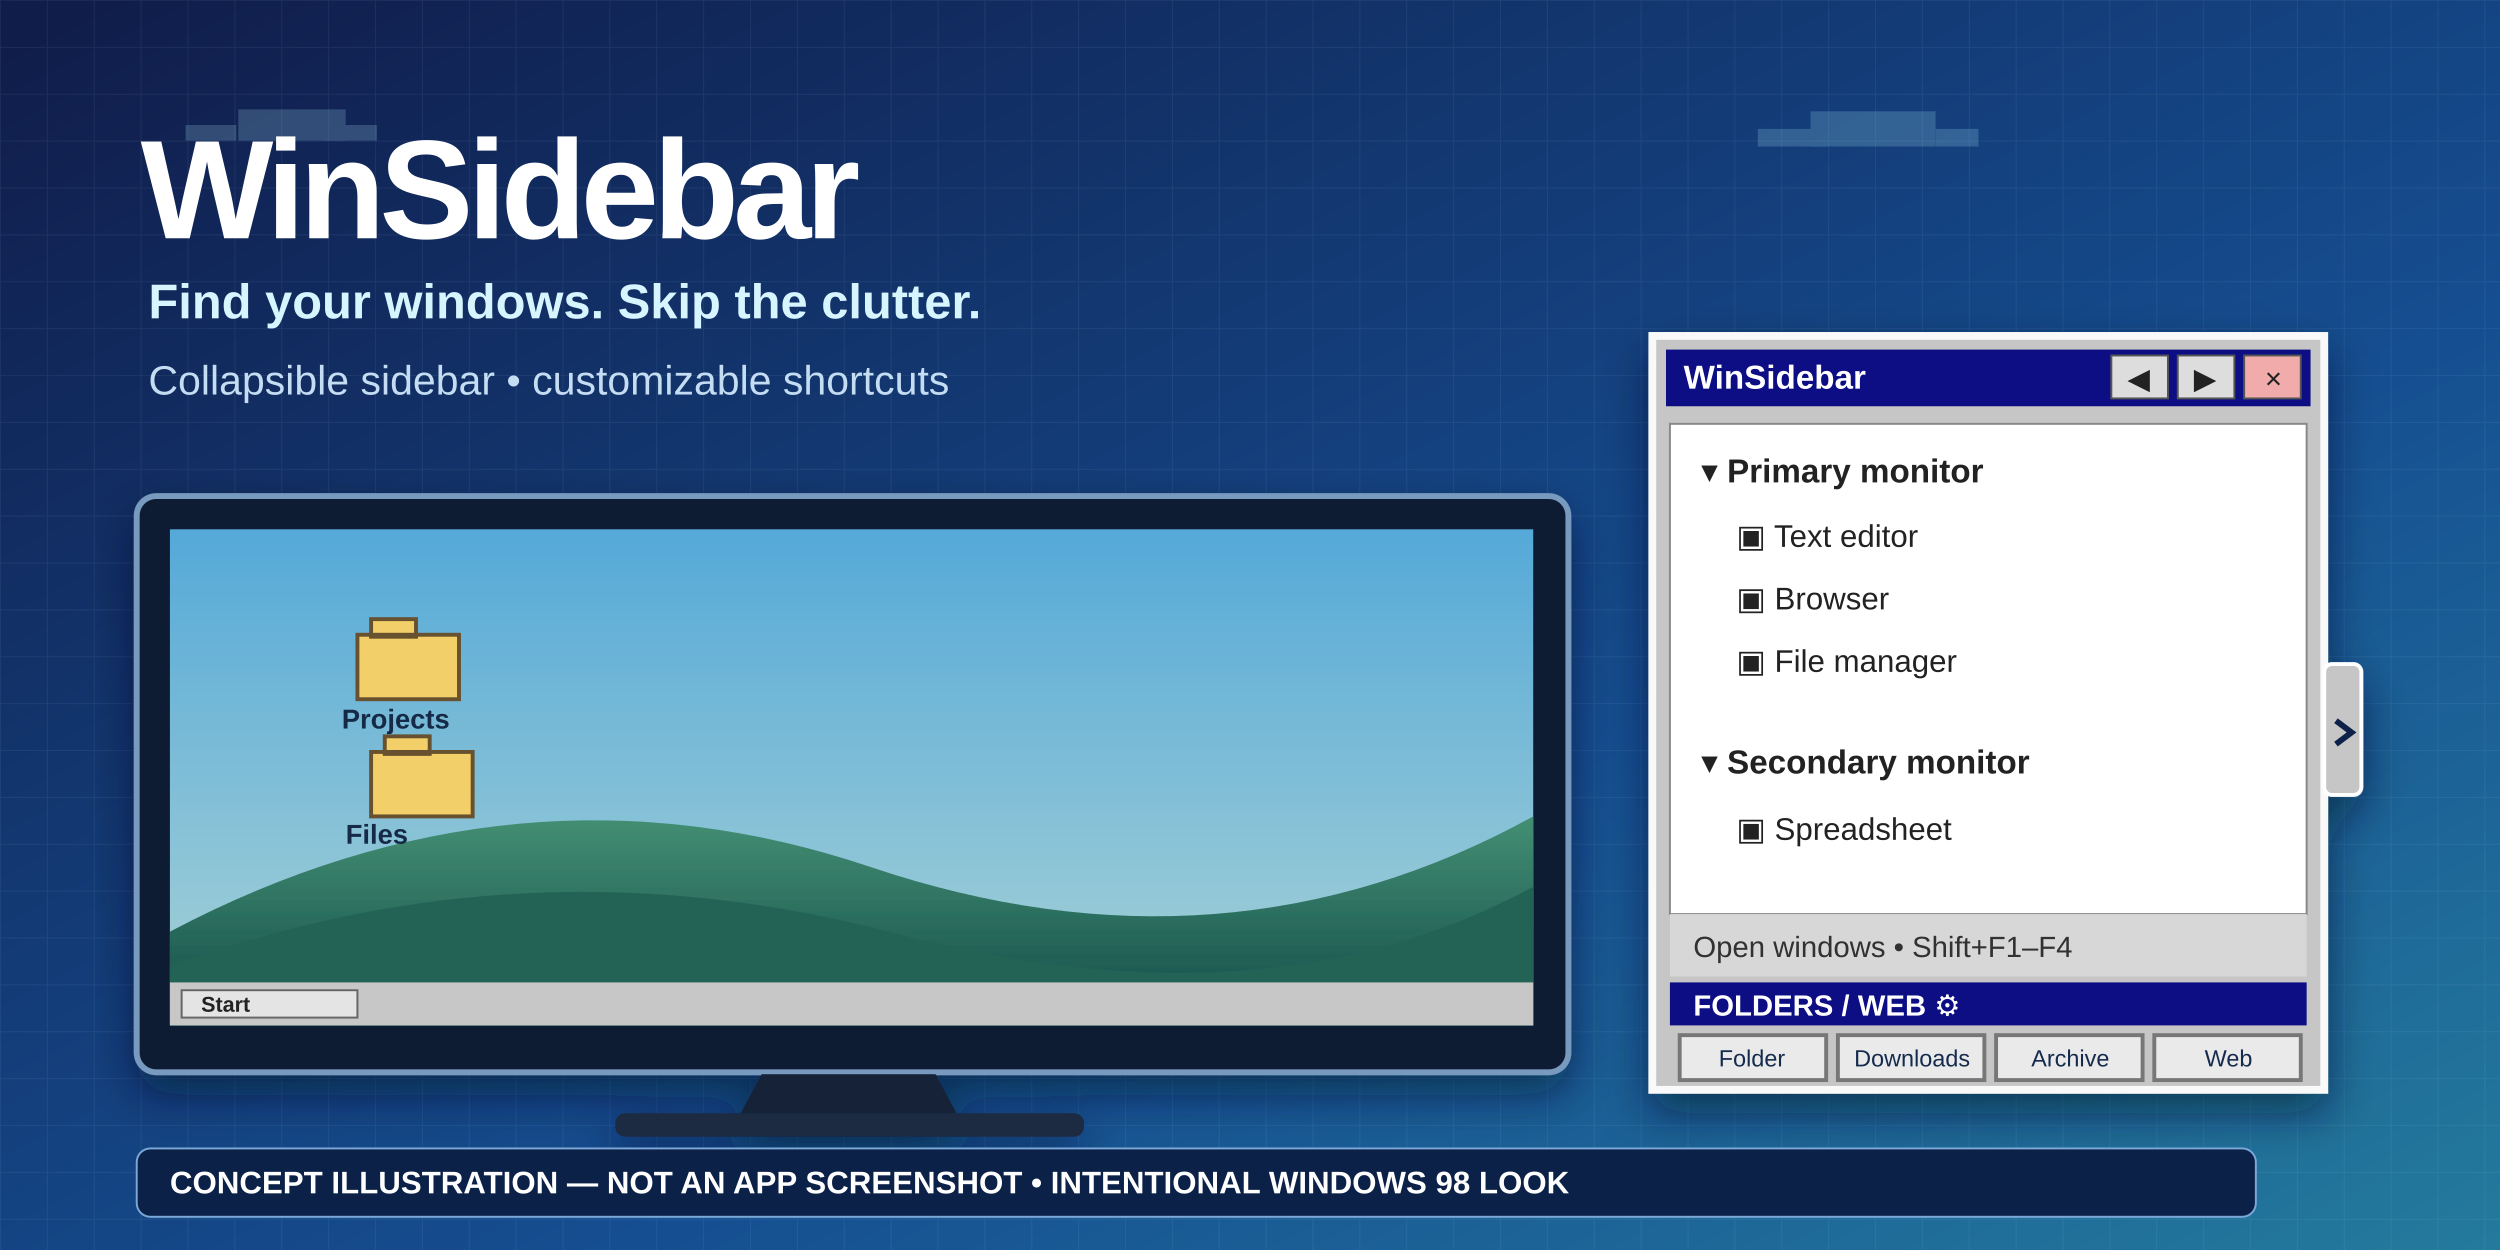
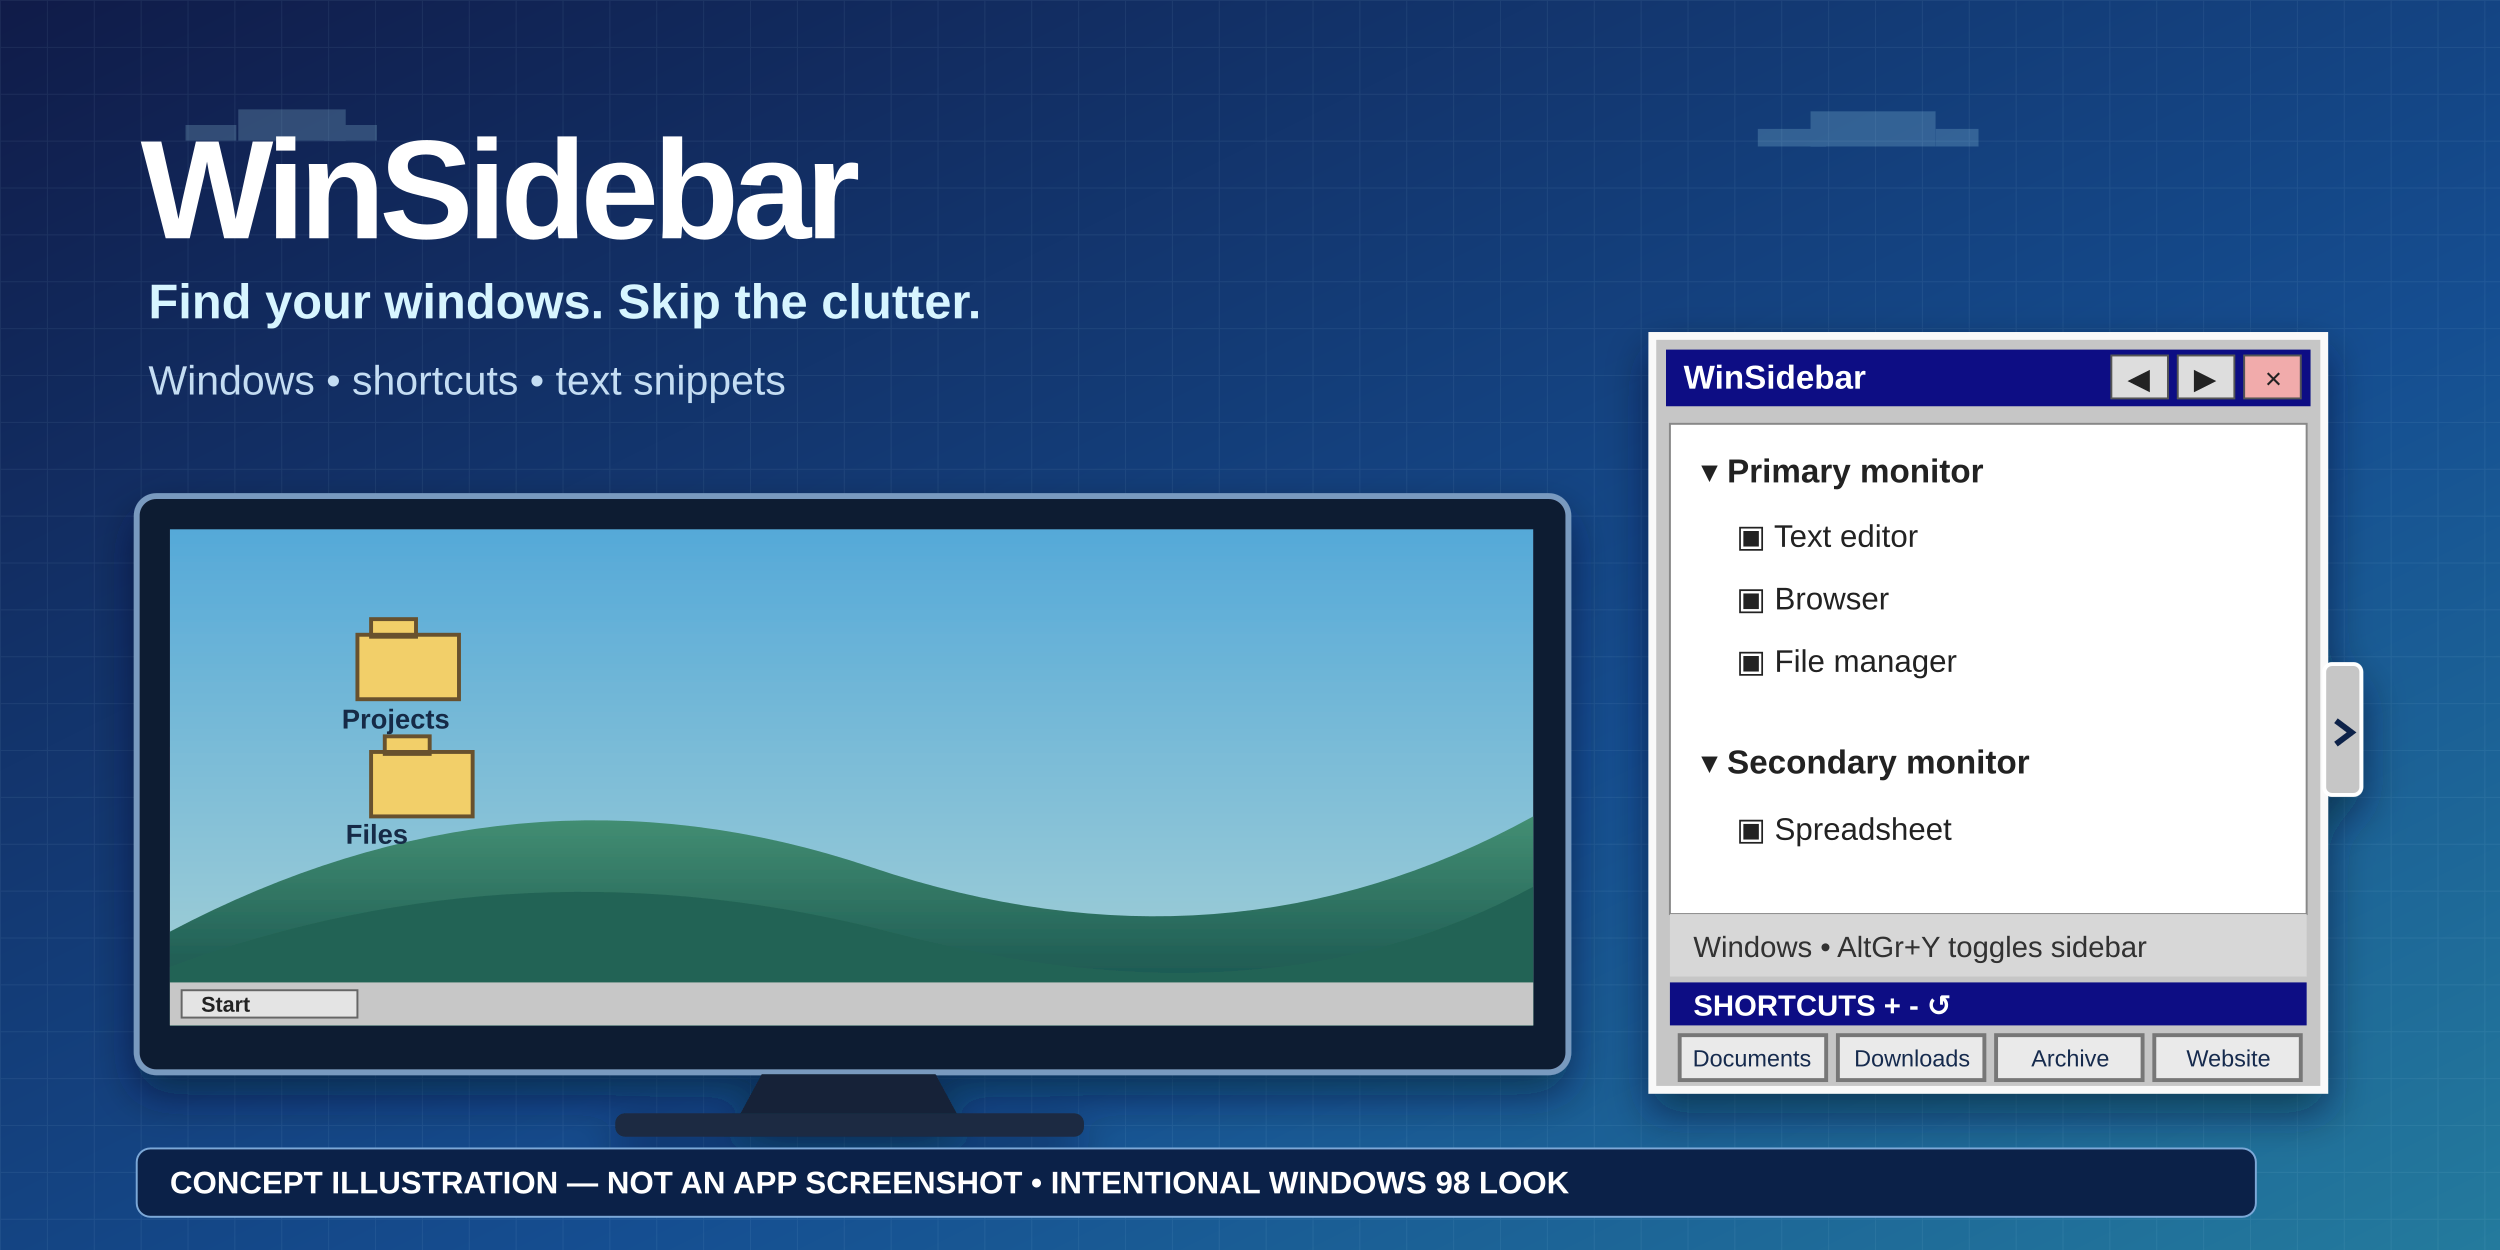
<svg xmlns="http://www.w3.org/2000/svg" width="1280" height="640" viewBox="0 0 1280 640" role="img" aria-labelledby="title desc">
  <defs>
    <linearGradient id="sky" x2="1" y2="1">
      <stop stop-color="#101b48" />
      <stop offset="0.62" stop-color="#154e91" />
      <stop offset="1" stop-color="#247b9d" />
    </linearGradient>
    <linearGradient id="screen" x2="0" y2="1">
      <stop stop-color="#55a9d8" />
      <stop offset="1" stop-color="#a8d2d6" />
    </linearGradient>
    <linearGradient id="grass" x2="0" y2="1">
      <stop stop-color="#438f73" />
      <stop offset="1" stop-color="#124a49" />
    </linearGradient>
    <filter id="shadow" x="-30%" y="-30%" width="160%" height="160%">
      <feDropShadow dx="0" dy="10" stdDeviation="11" flood-color="#07132d" flood-opacity=".55" />
    </filter>
    <pattern id="grid" width="24" height="24" patternUnits="userSpaceOnUse">
      <path d="M24 0H0V24" fill="none" stroke="#c5efff" stroke-opacity=".07" />
    </pattern>
  </defs>
  <rect width="1280" height="640" fill="url(#sky)" />
  <rect width="1280" height="640" fill="url(#grid)" />
  <g fill="#b2efff" opacity=".2">
    <rect x="95" y="64" width="26" height="8" />
    <rect x="122" y="56" width="55" height="16" />
    <rect x="166" y="64" width="27" height="8" />
    <rect x="900" y="66" width="35" height="9" />
    <rect x="927" y="57" width="64" height="18" />
    <rect x="991" y="66" width="22" height="9" />
  </g>
  <g font-family="Trebuchet MS,Segoe UI,Arial,sans-serif">
    <text x="72" y="122" fill="#ffffff" font-size="72" font-weight="800" letter-spacing="-3">WinSidebar</text>
    <text x="76" y="163" fill="#d7f5ff" font-size="25" font-weight="600">Find your windows. Skip the clutter.</text>
-     <text x="76" y="202" fill="#c4ddf3" font-size="21">Collapsible sidebar • customizable shortcuts</text>
+     <text x="76" y="202" fill="#c4ddf3" font-size="21">Windows • shortcuts • text snippets</text>
  </g>
  <g filter="url(#shadow)">
    <rect x="70" y="254" width="733" height="295" rx="10" fill="#111b31" stroke="#799abf" stroke-width="3" />
    <rect x="87" y="271" width="698" height="254" fill="url(#screen)" />
    <path d="M87 477Q265 383 446 444T785 418V525H87Z" fill="url(#grass)" />
    <path d="M87 495Q269 428 459 478T785 454V525H87Z" fill="#236454" />
    <path d="M183 325h52v33h-52zM190 317h23v9h-23zM190 385h52v33h-52zM197 377h23v9h-23z" fill="#f2cf69" stroke="#67512d" stroke-width="2" />
    <g fill="#142c46" font-family="Segoe UI,Arial,sans-serif" font-size="14" font-weight="700">
      <text x="175" y="373">Projects</text>
      <text x="177" y="432">Files</text>
    </g>
    <rect x="87" y="503" width="698" height="22" fill="#c7c7c7" />
    <rect x="93" y="507" width="90" height="14" fill="#e4e4e4" stroke="#666" />
    <text x="103" y="518" fill="#222" font-family="Segoe UI,Arial,sans-serif" font-size="11" font-weight="700">Start</text>
    <path d="M390 550h89l13 24H377z" fill="#182438" />
    <rect x="315" y="570" width="240" height="12" rx="5" fill="#1a2b43" />
  </g>
  <g filter="url(#shadow)">
    <rect x="846" y="172" width="344" height="386" fill="#c6c6c6" stroke="#f9f9f9" stroke-width="4" />
    <rect x="853" y="179" width="330" height="29" fill="#070a84" />
    <text x="862" y="199" fill="white" font-family="Segoe UI,Arial,sans-serif" font-size="17" font-weight="700">WinSidebar</text>
    <rect x="1081" y="182" width="29" height="22" fill="#ddd" stroke="#555" />
    <rect x="1115" y="182" width="29" height="22" fill="#ddd" stroke="#555" />
    <rect x="1149" y="182" width="29" height="22" fill="#f1abab" stroke="#555" />
    <g font-family="Segoe UI,Arial,sans-serif" fill="#212121" font-size="15" text-anchor="middle">
      <text x="1095" y="199">◀</text>
      <text x="1129" y="199">▶</text>
      <text x="1164" y="199">×</text>
    </g>
    <rect x="855" y="217" width="326" height="251" fill="#fff" stroke="#888" />
    <g font-family="Segoe UI,Arial,sans-serif" fill="#222">
      <text x="871" y="247" font-size="17" font-weight="700">▾  Primary monitor</text>
      <text x="889" y="280" font-size="16">▣  Text editor</text>
      <text x="889" y="312" font-size="16">▣  Browser</text>
      <text x="889" y="344" font-size="16">▣  File manager</text>
      <text x="871" y="396" font-size="17" font-weight="700">▾  Secondary monitor</text>
      <text x="889" y="430" font-size="16">▣  Spreadsheet</text>
    </g>
    <rect x="855" y="468" width="326" height="32" fill="#d7d7d7" />
-     <text x="867" y="490" fill="#303030" font-family="Segoe UI,Arial,sans-serif" font-size="15">Open windows • Shift+F1–F4</text>
+     <text x="867" y="490" fill="#303030" font-family="Segoe UI,Arial,sans-serif" font-size="15">Windows • AltGr+Y toggles sidebar</text>
    <rect x="855" y="503" width="326" height="22" fill="#070a84" />
-     <text x="867" y="520" fill="white" font-family="Segoe UI,Arial,sans-serif" font-size="15" font-weight="700">FOLDERS / WEB    ⚙</text>
+     <text x="867" y="520" fill="white" font-family="Segoe UI,Arial,sans-serif" font-size="15" font-weight="700">SHORTCUTS   +  -  ↺</text>
    <g fill="#eaeaea" stroke="#777" stroke-width="2">
      <rect x="860" y="530" width="75" height="23" />
      <rect x="941" y="530" width="75" height="23" />
      <rect x="1022" y="530" width="75" height="23" />
      <rect x="1103" y="530" width="75" height="23" />
    </g>
    <g fill="#162b4e" font-family="Segoe UI,Arial,sans-serif" font-size="12" text-anchor="middle">
-       <text x="897" y="546">Folder</text>
+       <text x="897" y="546">Documents</text>
      <text x="979" y="546">Downloads</text>
      <text x="1060" y="546">Archive</text>
-       <text x="1141" y="546">Web</text>
+       <text x="1141" y="546">Website</text>
    </g>
    <rect x="1190" y="340" width="19" height="67" rx="4" fill="#c6c6c6" stroke="#fff" stroke-width="2" />
    <path d="m1196 369 8 6-8 6" fill="none" stroke="#102348" stroke-width="3" />
  </g>
  <rect x="70" y="588" width="1085" height="35" rx="7" fill="#0b2148" stroke="#7ca8d7" />
  <text x="87" y="611" fill="#ffffff" font-family="Segoe UI,Arial,sans-serif" font-size="16" font-weight="700">CONCEPT ILLUSTRATION — NOT AN APP SCREENSHOT   •   INTENTIONAL WINDOWS 98 LOOK</text>
</svg>
